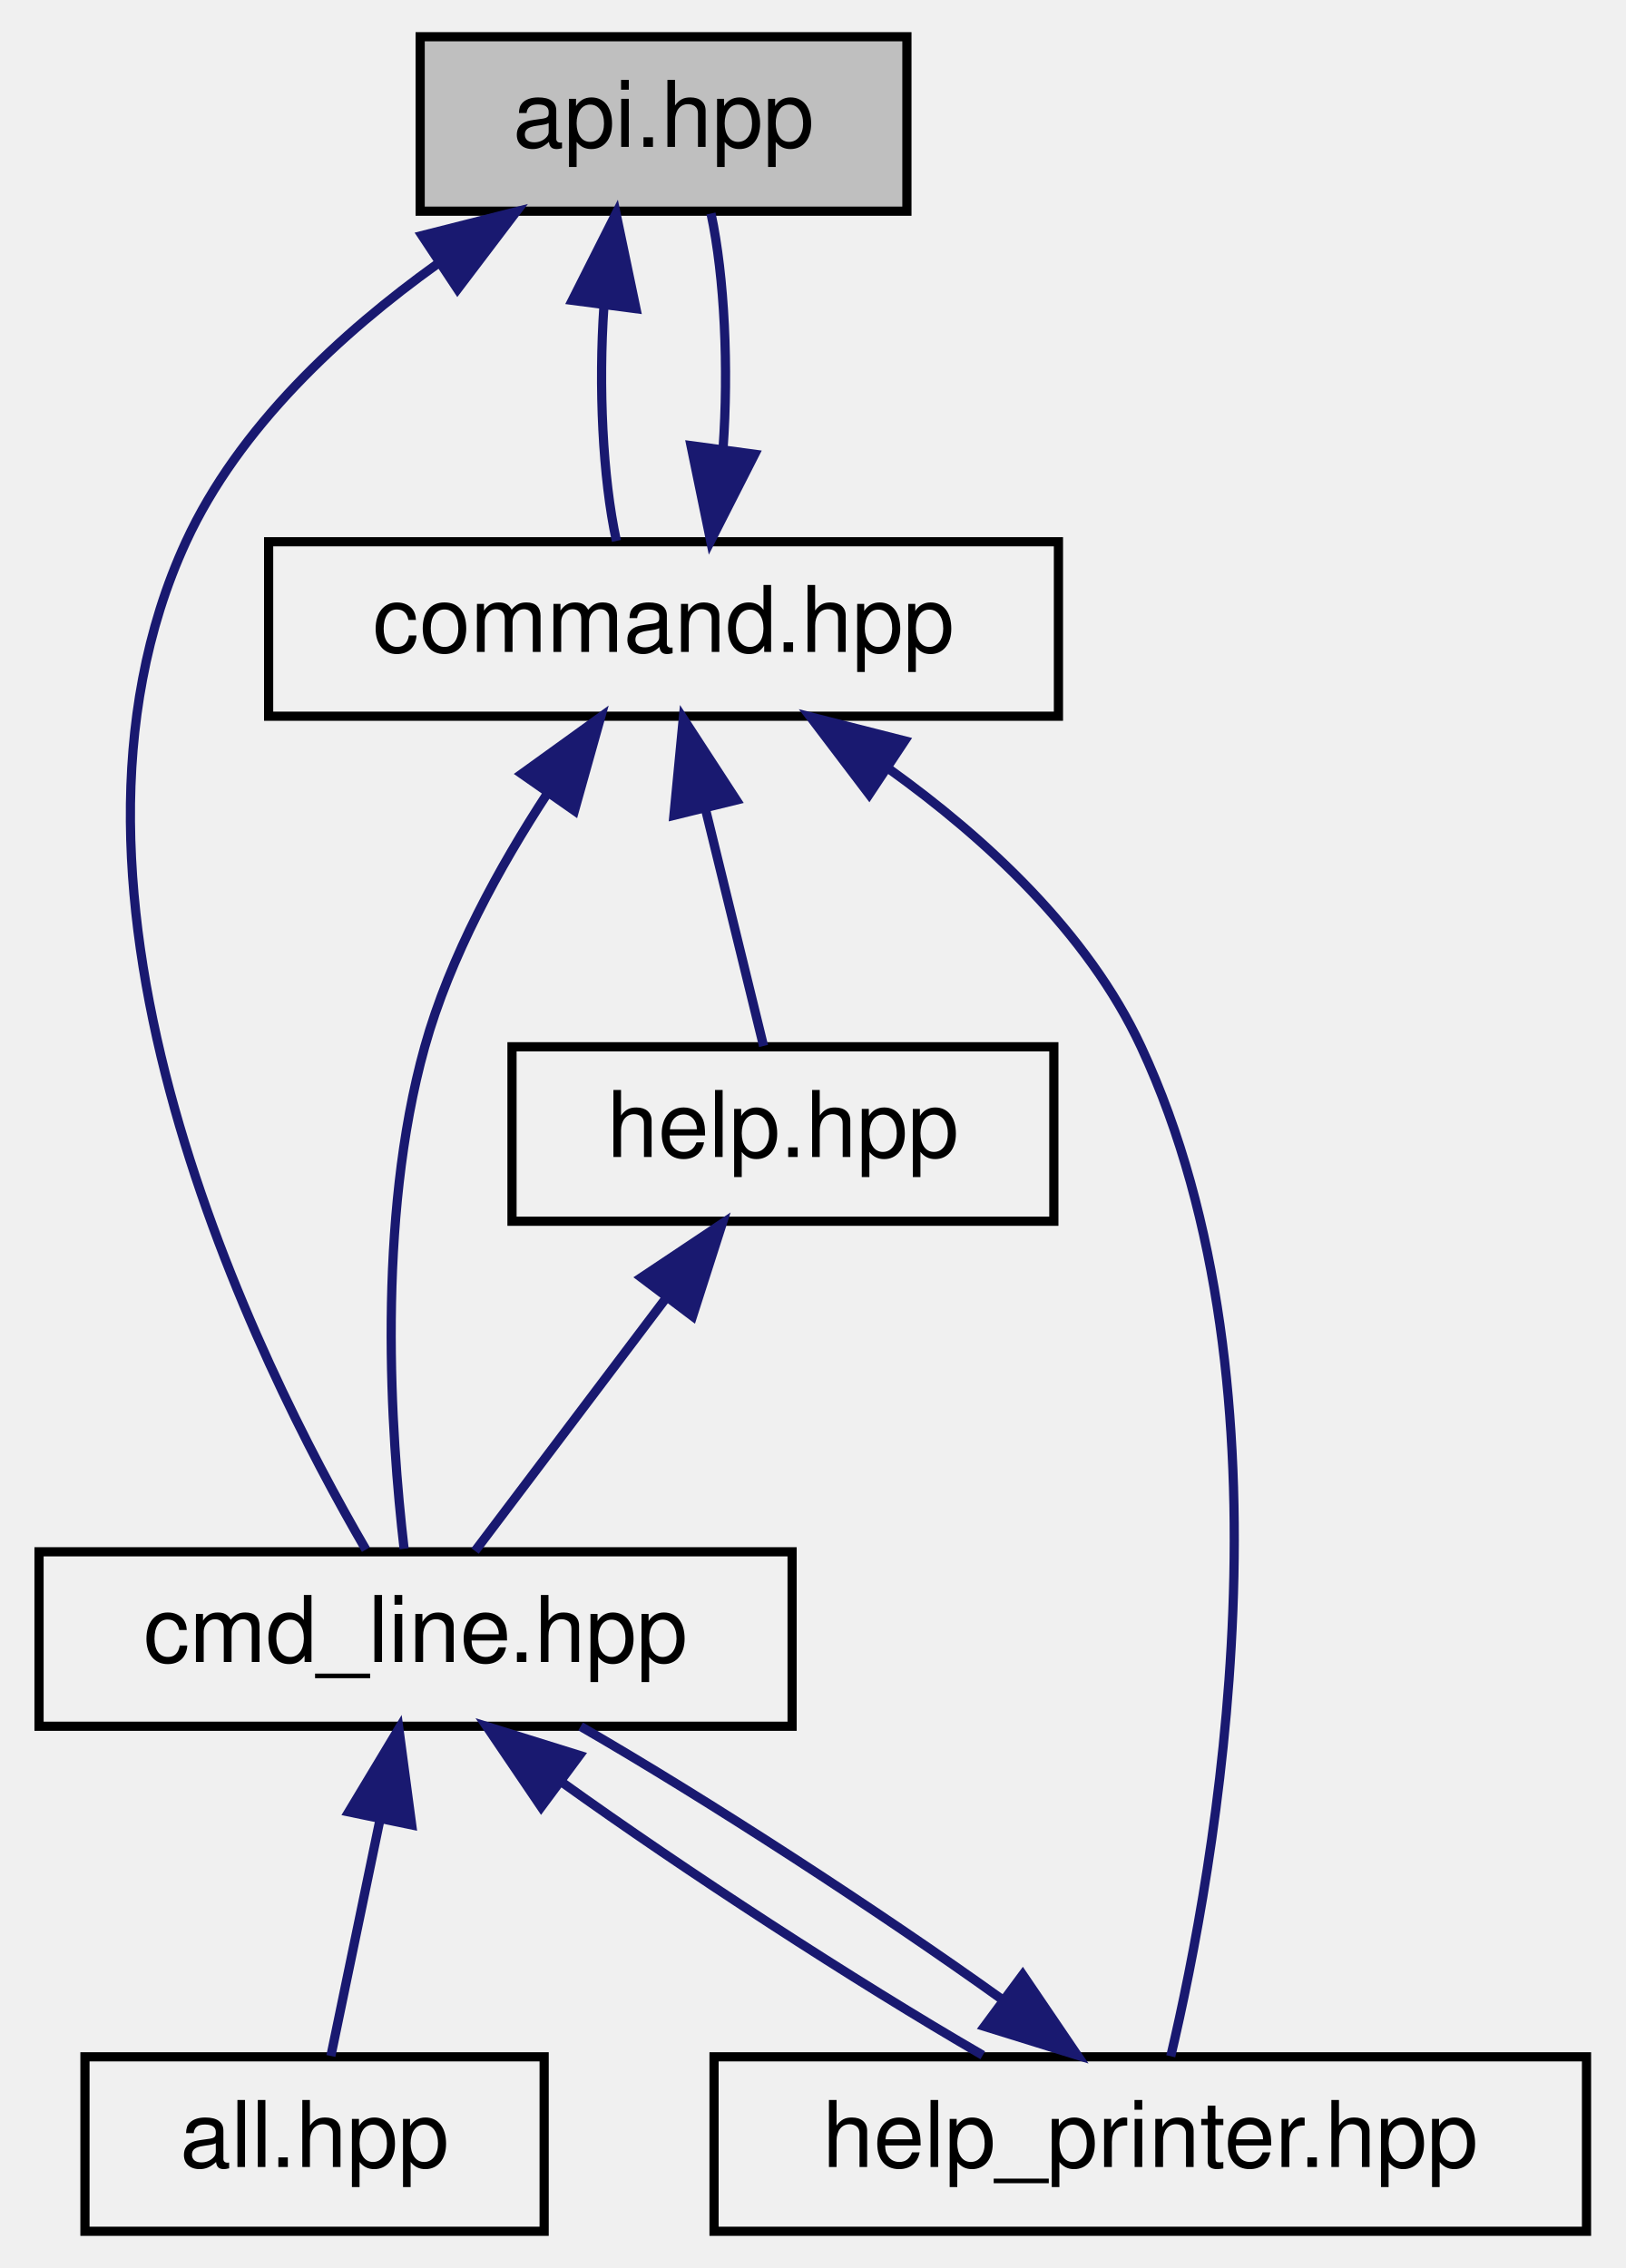
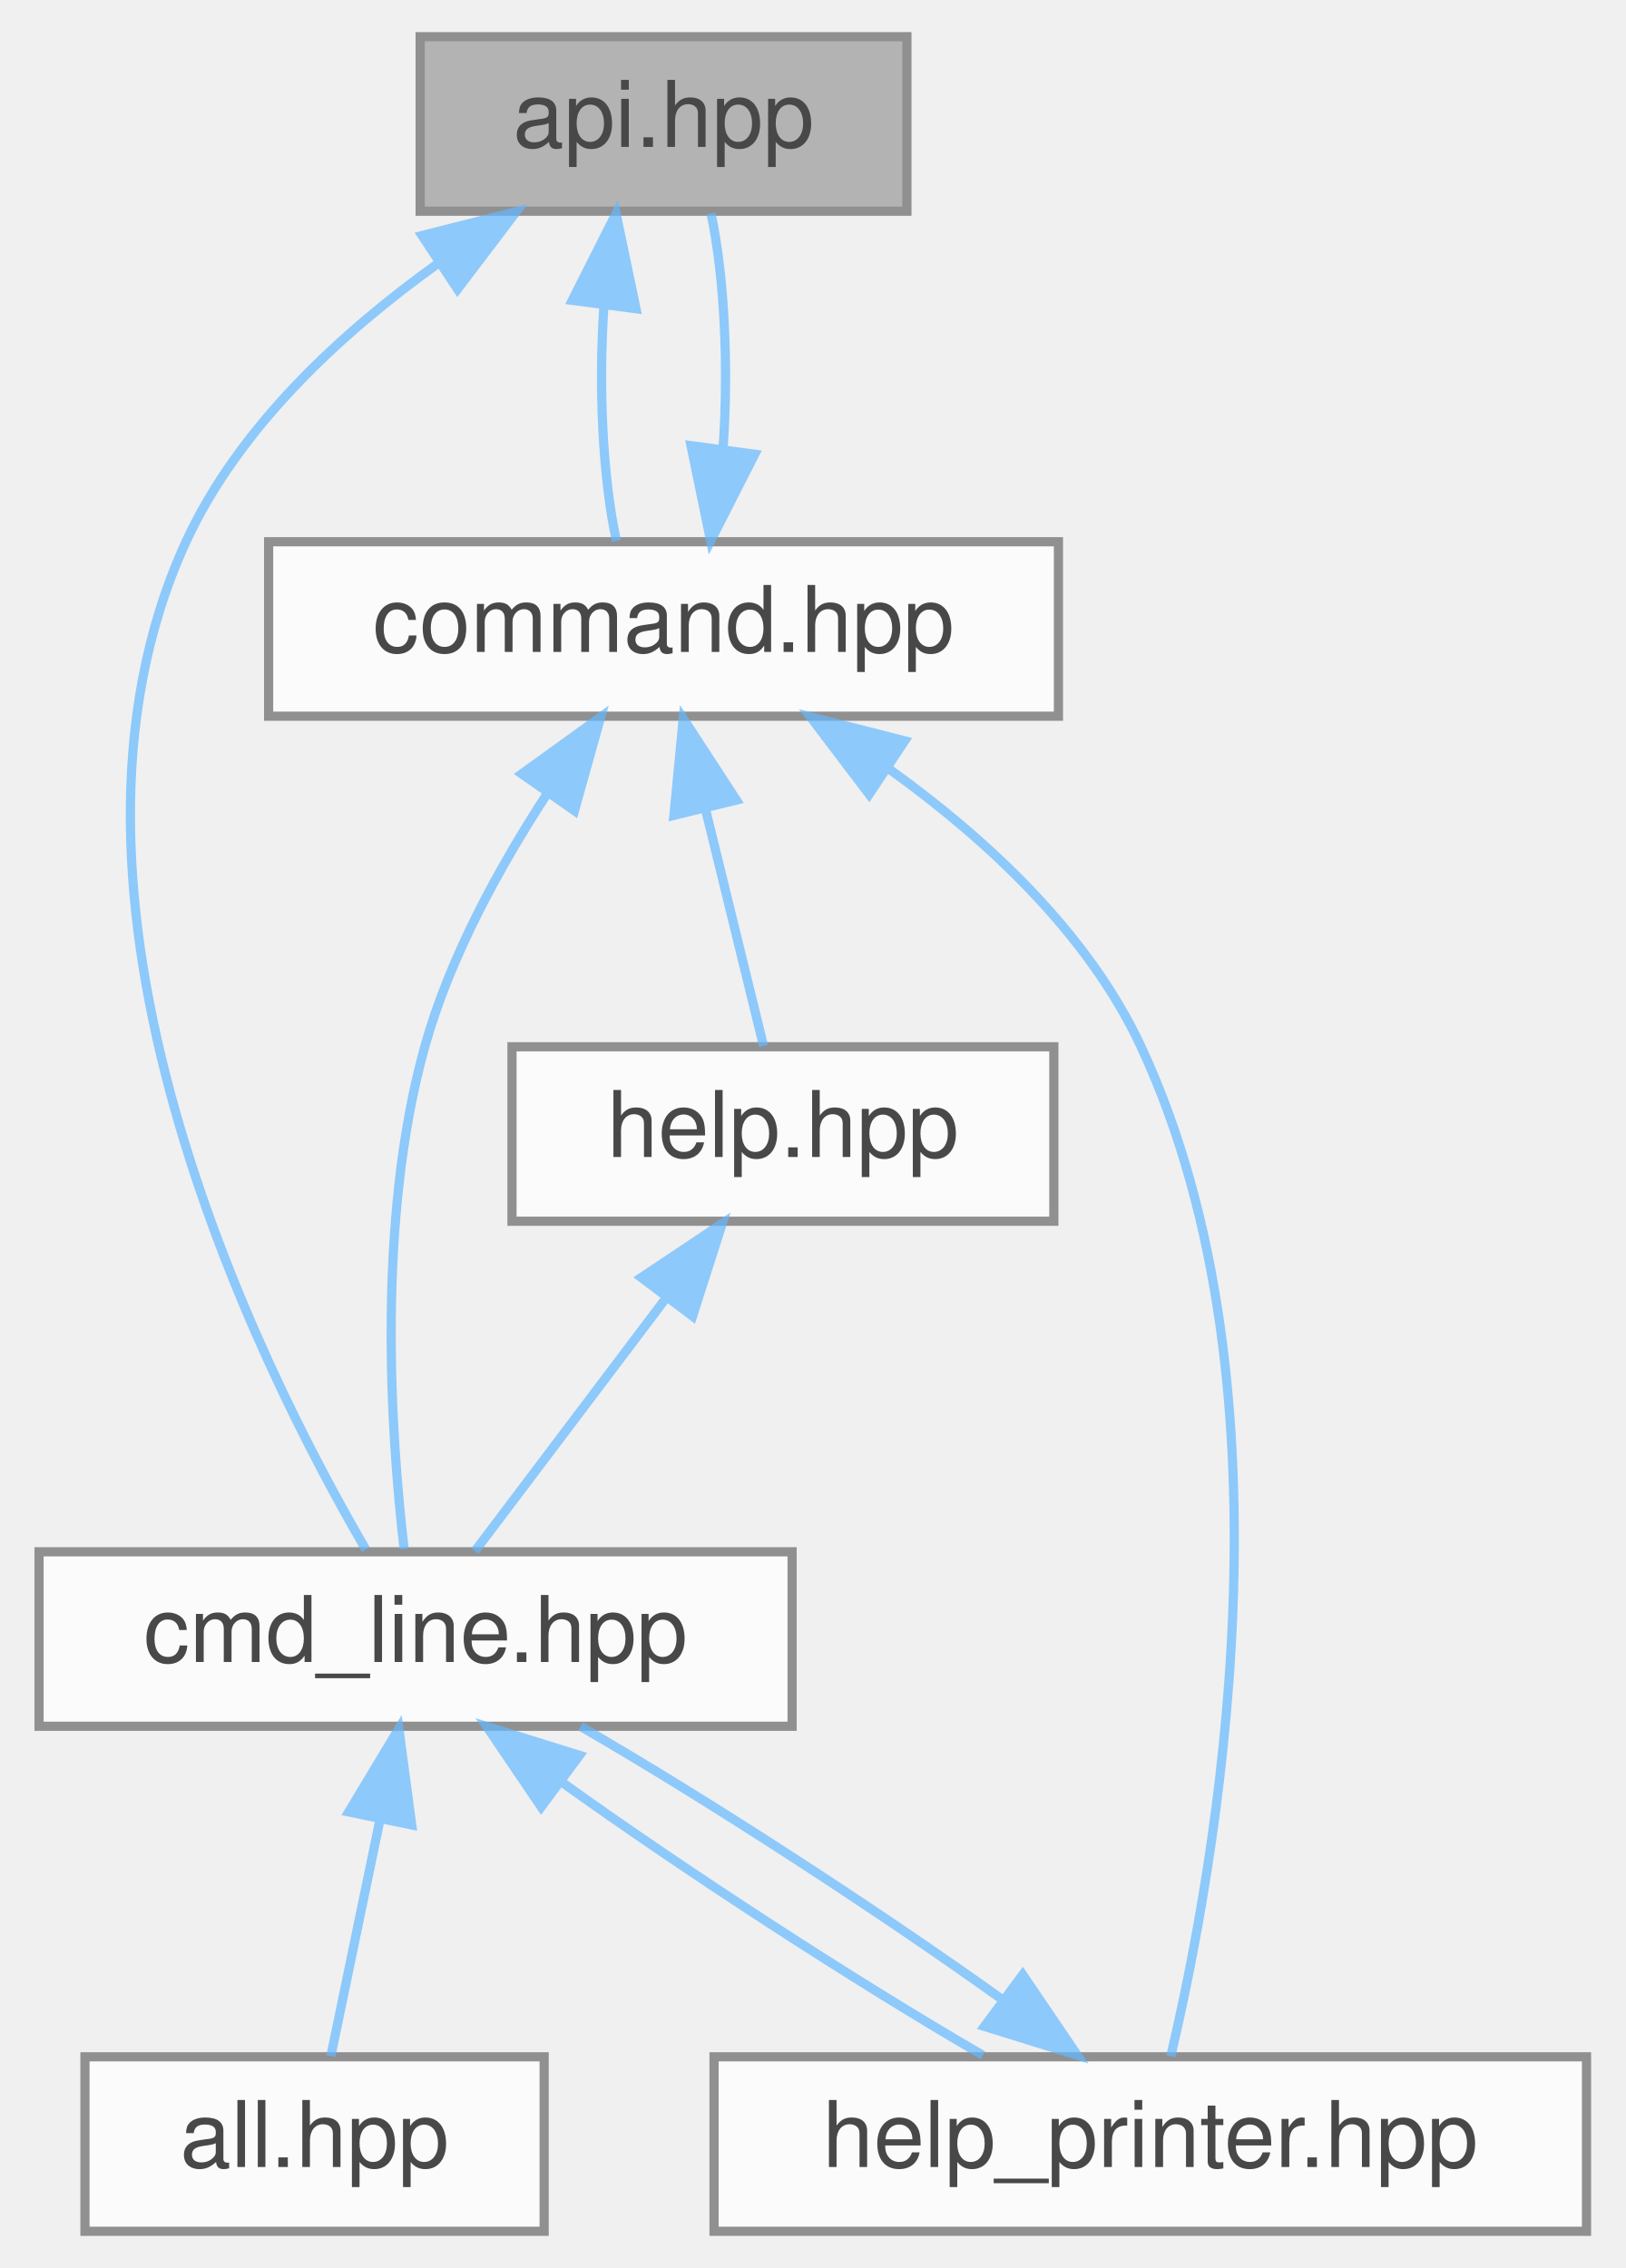
<svg xmlns="http://www.w3.org/2000/svg" xmlns:xlink="http://www.w3.org/1999/xlink" width="177pt" height="247pt" viewBox="0.00 0.00 176.50 247.00">
-   <g id="graph0" class="graph" transform="scale(1 1) rotate(0) translate(4 243)">
-     <g id="node1" class="node">
-       <g id="a_node1">
-         <a xlink:title=" ">
-           <polygon fill="#bfbfbf" stroke="black" points="94.5,-239 41.5,-239 41.5,-220 94.5,-220 94.5,-239" />
-           <text text-anchor="middle" x="68" y="-227" font-family="Helvetica,sans-Serif" font-size="10.00">api.hpp</text>
-         </a>
+   <svg id="main" version="1.1" xml:space="preserve">
+     <style type="text/css">
+ .node, .edge {opacity: 0.7;}
+ .node.selected, .edge.selected {opacity: 1;}
+ .edge:hover path { stroke: red; }
+ .edge:hover polygon { stroke: red; fill: red; }
+ </style>
+     <svg id="graph" class="graph">
+       <g id="graph0" class="graph" transform="scale(1 1) rotate(0) translate(4 243)">
+         <g id="Node000001" class="node">
+           <g id="a_Node000001">
+             <a xlink:title=" ">
+               <polygon fill="#999999" stroke="#666666" points="94.5,-239 41.5,-239 41.5,-220 94.5,-220 94.5,-239" />
+               <text text-anchor="middle" x="68" y="-227" font-family="Helvetica,sans-Serif" font-size="10.00">api.hpp</text>
+             </a>
+           </g>
+         </g>
+         <g id="Node000002" class="node">
+           <g id="a_Node000002">
+             <a xlink:href="cmd__line_8hpp.html" target="_top" xlink:title=" ">
+               <polygon fill="white" stroke="#666666" points="82,-74 0,-74 0,-55 82,-55 82,-74" />
+               <text text-anchor="middle" x="41" y="-62" font-family="Helvetica,sans-Serif" font-size="10.00">cmd_line.hpp</text>
+             </a>
+           </g>
+         </g>
+         <g id="edge1_Node000001_Node000002" class="edge">
+           <g id="a_edge1_Node000001_Node000002">
+             <a xlink:title=" ">
+               <path fill="none" stroke="#63b8ff" d="M43.42,-214.29C32.91,-206.76 21.75,-196.48 16,-184 -1.67,-145.61 23.82,-94.45 35.59,-74.24" />
+               <polygon fill="#63b8ff" stroke="#63b8ff" points="41.7,-217.35 51.97,-219.95 45.57,-211.51 41.7,-217.35" />
+             </a>
+           </g>
+         </g>
+         <g id="Node000005" class="node">
+           <g id="a_Node000005">
+             <a xlink:href="command_8hpp.html" target="_top" xlink:title=" ">
+               <polygon fill="white" stroke="#666666" points="111,-184 25,-184 25,-165 111,-165 111,-184" />
+               <text text-anchor="middle" x="68" y="-172" font-family="Helvetica,sans-Serif" font-size="10.00">command.hpp</text>
+             </a>
+           </g>
+         </g>
+         <g id="edge5_Node000001_Node000005" class="edge">
+           <g id="a_edge5_Node000001_Node000005">
+             <a xlink:title=" ">
+               <path fill="none" stroke="#63b8ff" d="M61.51,-209.66C60.91,-200.93 61.36,-190.99 62.87,-184.09" />
+               <polygon fill="#63b8ff" stroke="#63b8ff" points="58.06,-210.29 62.83,-219.75 65,-209.38 58.06,-210.29" />
+             </a>
+           </g>
+         </g>
+         <g id="Node000003" class="node">
+           <g id="a_Node000003">
+             <a xlink:href="all_8hpp.html" target="_top" xlink:title=" ">
+               <polygon fill="white" stroke="#666666" points="55,-19 5,-19 5,0 55,0 55,-19" />
+               <text text-anchor="middle" x="30" y="-7" font-family="Helvetica,sans-Serif" font-size="10.00">all.hpp</text>
+             </a>
+           </g>
+         </g>
+         <g id="edge2_Node000002_Node000003" class="edge">
+           <g id="a_edge2_Node000002_Node000003">
+             <a xlink:title=" ">
+               <path fill="none" stroke="#63b8ff" d="M37.15,-44.95C35.32,-36.15 33.23,-26.06 31.78,-19.09" />
+               <polygon fill="#63b8ff" stroke="#63b8ff" points="33.72,-45.67 39.18,-54.75 40.58,-44.25 33.72,-45.67" />
+             </a>
+           </g>
+         </g>
+         <g id="Node000004" class="node">
+           <g id="a_Node000004">
+             <a xlink:href="help__printer_8hpp.html" target="_top" xlink:title=" ">
+               <polygon fill="white" stroke="#666666" points="168.5,-19 73.5,-19 73.5,0 168.5,0 168.5,-19" />
+               <text text-anchor="middle" x="121" y="-7" font-family="Helvetica,sans-Serif" font-size="10.00">help_printer.hpp</text>
+             </a>
+           </g>
+         </g>
+         <g id="edge3_Node000002_Node000004" class="edge">
+           <g id="a_edge3_Node000002_Node000004">
+             <a xlink:title=" ">
+               <path fill="none" stroke="#63b8ff" d="M56.97,-48.88C70.26,-39.34 88.88,-27.21 102.76,-19.17" />
+               <polygon fill="#63b8ff" stroke="#63b8ff" points="54.68,-46.21 48.74,-54.98 58.85,-51.83 54.68,-46.21" />
+             </a>
+           </g>
+         </g>
+         <g id="edge4_Node000004_Node000002" class="edge">
+           <g id="a_edge4_Node000004_Node000002">
+             <a xlink:title=" ">
+               <path fill="none" stroke="#63b8ff" d="M104.78,-25.31C91.42,-34.88 72.79,-47 58.97,-54.98" />
+               <polygon fill="#63b8ff" stroke="#63b8ff" points="107.11,-27.94 113.06,-19.17 102.94,-22.31 107.11,-27.94" />
+             </a>
+           </g>
+         </g>
+         <g id="edge6_Node000005_Node000001" class="edge">
+           <g id="a_edge6_Node000005_Node000001">
+             <a xlink:title=" ">
+               <path fill="none" stroke="#63b8ff" d="M74.48,-194.13C75.1,-202.85 74.66,-212.8 73.17,-219.75" />
+               <polygon fill="#63b8ff" stroke="#63b8ff" points="77.93,-193.53 73.13,-184.09 70.99,-194.47 77.93,-193.53" />
+             </a>
+           </g>
+         </g>
+         <g id="edge7_Node000005_Node000002" class="edge">
+           <g id="a_edge7_Node000005_Node000002">
+             <a xlink:title=" ">
+               <path fill="none" stroke="#63b8ff" d="M55.35,-156.59C50.16,-148.65 44.73,-138.79 42,-129 36.72,-110.1 38.3,-86.78 39.75,-74.33" />
+               <polygon fill="#63b8ff" stroke="#63b8ff" points="52.56,-158.72 61.16,-164.92 58.3,-154.71 52.56,-158.72" />
+             </a>
+           </g>
+         </g>
+         <g id="edge10_Node000005_Node000004" class="edge">
+           <g id="a_edge10_Node000005_Node000004">
+             <a xlink:title=" ">
+               <path fill="none" stroke="#63b8ff" d="M92.53,-159.27C103.03,-151.74 114.2,-141.46 120,-129 137.54,-91.32 128.02,-39.32 123.23,-19.06" />
+               <polygon fill="#63b8ff" stroke="#63b8ff" points="90.39,-156.49 83.99,-164.93 94.26,-162.32 90.39,-156.49" />
+             </a>
+           </g>
+         </g>
+         <g id="Node000006" class="node">
+           <g id="a_Node000006">
+             <a xlink:href="help_8hpp.html" target="_top" xlink:title=" ">
+               <polygon fill="white" stroke="#666666" points="110.5,-129 51.5,-129 51.5,-110 110.5,-110 110.5,-129" />
+               <text text-anchor="middle" x="81" y="-117" font-family="Helvetica,sans-Serif" font-size="10.00">help.hpp</text>
+             </a>
+           </g>
+         </g>
+         <g id="edge8_Node000005_Node000006" class="edge">
+           <g id="a_edge8_Node000005_Node000006">
+             <a xlink:title=" ">
+               <path fill="none" stroke="#63b8ff" d="M72.55,-154.95C74.71,-146.15 77.18,-136.06 78.89,-129.09" />
+               <polygon fill="#63b8ff" stroke="#63b8ff" points="69.13,-154.2 70.15,-164.75 75.93,-155.87 69.13,-154.2" />
+             </a>
+           </g>
+         </g>
+         <g id="edge9_Node000006_Node000002" class="edge">
+           <g id="a_edge9_Node000006_Node000002">
+             <a xlink:title=" ">
+               <path fill="none" stroke="#63b8ff" d="M68.3,-101.67C61.37,-92.5 53.09,-81.52 47.48,-74.09" />
+               <polygon fill="#63b8ff" stroke="#63b8ff" points="65.58,-103.87 74.39,-109.75 71.16,-99.66 65.58,-103.87" />
+             </a>
+           </g>
+         </g>
      </g>
-     </g>
-     <g id="node2" class="node">
-       <g id="a_node2">
-         <a xlink:href="cmd__line_8hpp.html" target="_top" xlink:title=" ">
-           <polygon fill="none" stroke="black" points="82,-74 0,-74 0,-55 82,-55 82,-74" />
-           <text text-anchor="middle" x="41" y="-62" font-family="Helvetica,sans-Serif" font-size="10.00">cmd_line.hpp</text>
-         </a>
-       </g>
-     </g>
-     <g id="edge1" class="edge">
-       <path fill="none" stroke="midnightblue" d="M43.42,-214.29C32.91,-206.76 21.75,-196.48 16,-184 -1.67,-145.61 23.82,-94.45 35.59,-74.24" />
-       <polygon fill="midnightblue" stroke="midnightblue" points="41.7,-217.35 51.97,-219.95 45.57,-211.51 41.7,-217.35" />
-     </g>
-     <g id="node5" class="node">
-       <g id="a_node5">
-         <a xlink:href="command_8hpp.html" target="_top" xlink:title=" ">
-           <polygon fill="none" stroke="black" points="111,-184 25,-184 25,-165 111,-165 111,-184" />
-           <text text-anchor="middle" x="68" y="-172" font-family="Helvetica,sans-Serif" font-size="10.00">command.hpp</text>
-         </a>
-       </g>
-     </g>
-     <g id="edge5" class="edge">
-       <path fill="none" stroke="midnightblue" d="M61.51,-209.66C60.91,-200.93 61.36,-190.99 62.87,-184.09" />
-       <polygon fill="midnightblue" stroke="midnightblue" points="58.06,-210.29 62.83,-219.75 65,-209.38 58.06,-210.29" />
-     </g>
-     <g id="node3" class="node">
-       <g id="a_node3">
-         <a xlink:href="all_8hpp.html" target="_top" xlink:title=" ">
-           <polygon fill="none" stroke="black" points="55,-19 5,-19 5,0 55,0 55,-19" />
-           <text text-anchor="middle" x="30" y="-7" font-family="Helvetica,sans-Serif" font-size="10.00">all.hpp</text>
-         </a>
-       </g>
-     </g>
-     <g id="edge2" class="edge">
-       <path fill="none" stroke="midnightblue" d="M37.15,-44.95C35.32,-36.15 33.23,-26.06 31.78,-19.09" />
-       <polygon fill="midnightblue" stroke="midnightblue" points="33.72,-45.67 39.18,-54.75 40.58,-44.25 33.72,-45.67" />
-     </g>
-     <g id="node4" class="node">
-       <g id="a_node4">
-         <a xlink:href="help__printer_8hpp.html" target="_top" xlink:title=" ">
-           <polygon fill="none" stroke="black" points="168.5,-19 73.5,-19 73.5,0 168.5,0 168.5,-19" />
-           <text text-anchor="middle" x="121" y="-7" font-family="Helvetica,sans-Serif" font-size="10.00">help_printer.hpp</text>
-         </a>
-       </g>
-     </g>
-     <g id="edge3" class="edge">
-       <path fill="none" stroke="midnightblue" d="M56.97,-48.88C70.26,-39.34 88.88,-27.21 102.76,-19.17" />
-       <polygon fill="midnightblue" stroke="midnightblue" points="54.68,-46.21 48.74,-54.98 58.85,-51.83 54.68,-46.21" />
-     </g>
-     <g id="edge4" class="edge">
-       <path fill="none" stroke="midnightblue" d="M104.78,-25.31C91.42,-34.88 72.79,-47 58.97,-54.98" />
-       <polygon fill="midnightblue" stroke="midnightblue" points="107.11,-27.94 113.06,-19.17 102.94,-22.31 107.11,-27.94" />
-     </g>
-     <g id="edge6" class="edge">
-       <path fill="none" stroke="midnightblue" d="M74.48,-194.13C75.1,-202.85 74.66,-212.8 73.17,-219.75" />
-       <polygon fill="midnightblue" stroke="midnightblue" points="77.93,-193.53 73.13,-184.09 70.99,-194.47 77.93,-193.53" />
-     </g>
-     <g id="edge7" class="edge">
-       <path fill="none" stroke="midnightblue" d="M55.35,-156.59C50.16,-148.65 44.73,-138.79 42,-129 36.72,-110.1 38.3,-86.78 39.75,-74.33" />
-       <polygon fill="midnightblue" stroke="midnightblue" points="52.56,-158.72 61.16,-164.92 58.3,-154.71 52.56,-158.72" />
-     </g>
-     <g id="edge10" class="edge">
-       <path fill="none" stroke="midnightblue" d="M92.53,-159.27C103.03,-151.74 114.2,-141.46 120,-129 137.54,-91.32 128.02,-39.32 123.23,-19.06" />
-       <polygon fill="midnightblue" stroke="midnightblue" points="90.39,-156.49 83.99,-164.93 94.26,-162.32 90.39,-156.49" />
-     </g>
-     <g id="node6" class="node">
-       <g id="a_node6">
-         <a xlink:href="help_8hpp.html" target="_top" xlink:title=" ">
-           <polygon fill="none" stroke="black" points="110.5,-129 51.5,-129 51.5,-110 110.5,-110 110.5,-129" />
-           <text text-anchor="middle" x="81" y="-117" font-family="Helvetica,sans-Serif" font-size="10.00">help.hpp</text>
-         </a>
-       </g>
-     </g>
-     <g id="edge8" class="edge">
-       <path fill="none" stroke="midnightblue" d="M72.55,-154.95C74.71,-146.15 77.18,-136.06 78.89,-129.09" />
-       <polygon fill="midnightblue" stroke="midnightblue" points="69.13,-154.2 70.15,-164.75 75.93,-155.87 69.13,-154.2" />
-     </g>
-     <g id="edge9" class="edge">
-       <path fill="none" stroke="midnightblue" d="M68.3,-101.67C61.37,-92.5 53.09,-81.52 47.48,-74.09" />
-       <polygon fill="midnightblue" stroke="midnightblue" points="65.58,-103.87 74.39,-109.75 71.16,-99.66 65.58,-103.87" />
-     </g>
-   </g>
+     </svg>
+   </svg>
+   <style type="text/css">
+ 
+ [data-mouse-over-selected='false'] { opacity: 0.7; }
+ [data-mouse-over-selected='true']  { opacity: 1.0; }
+ 
+ </style>
</svg>
